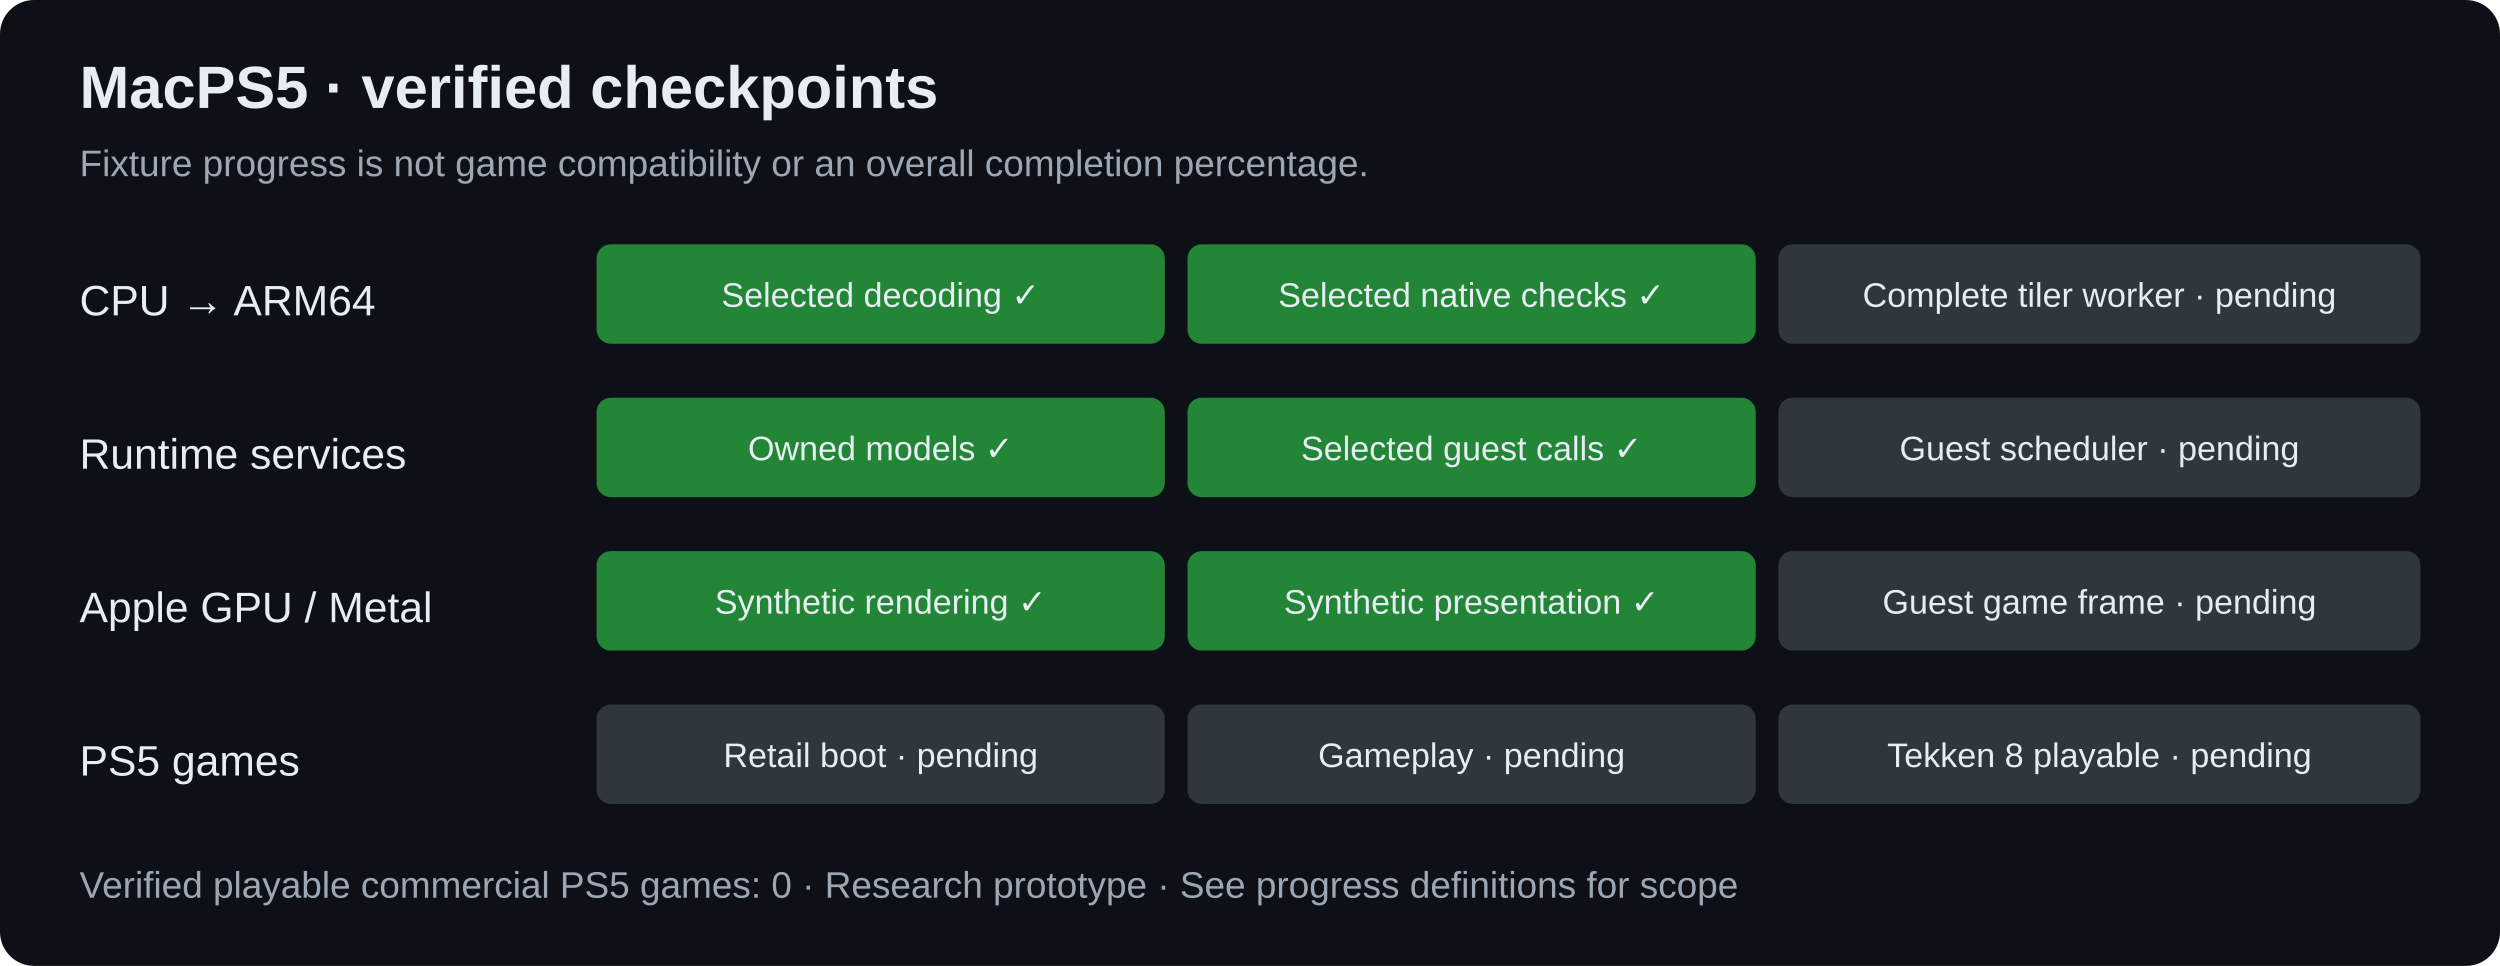
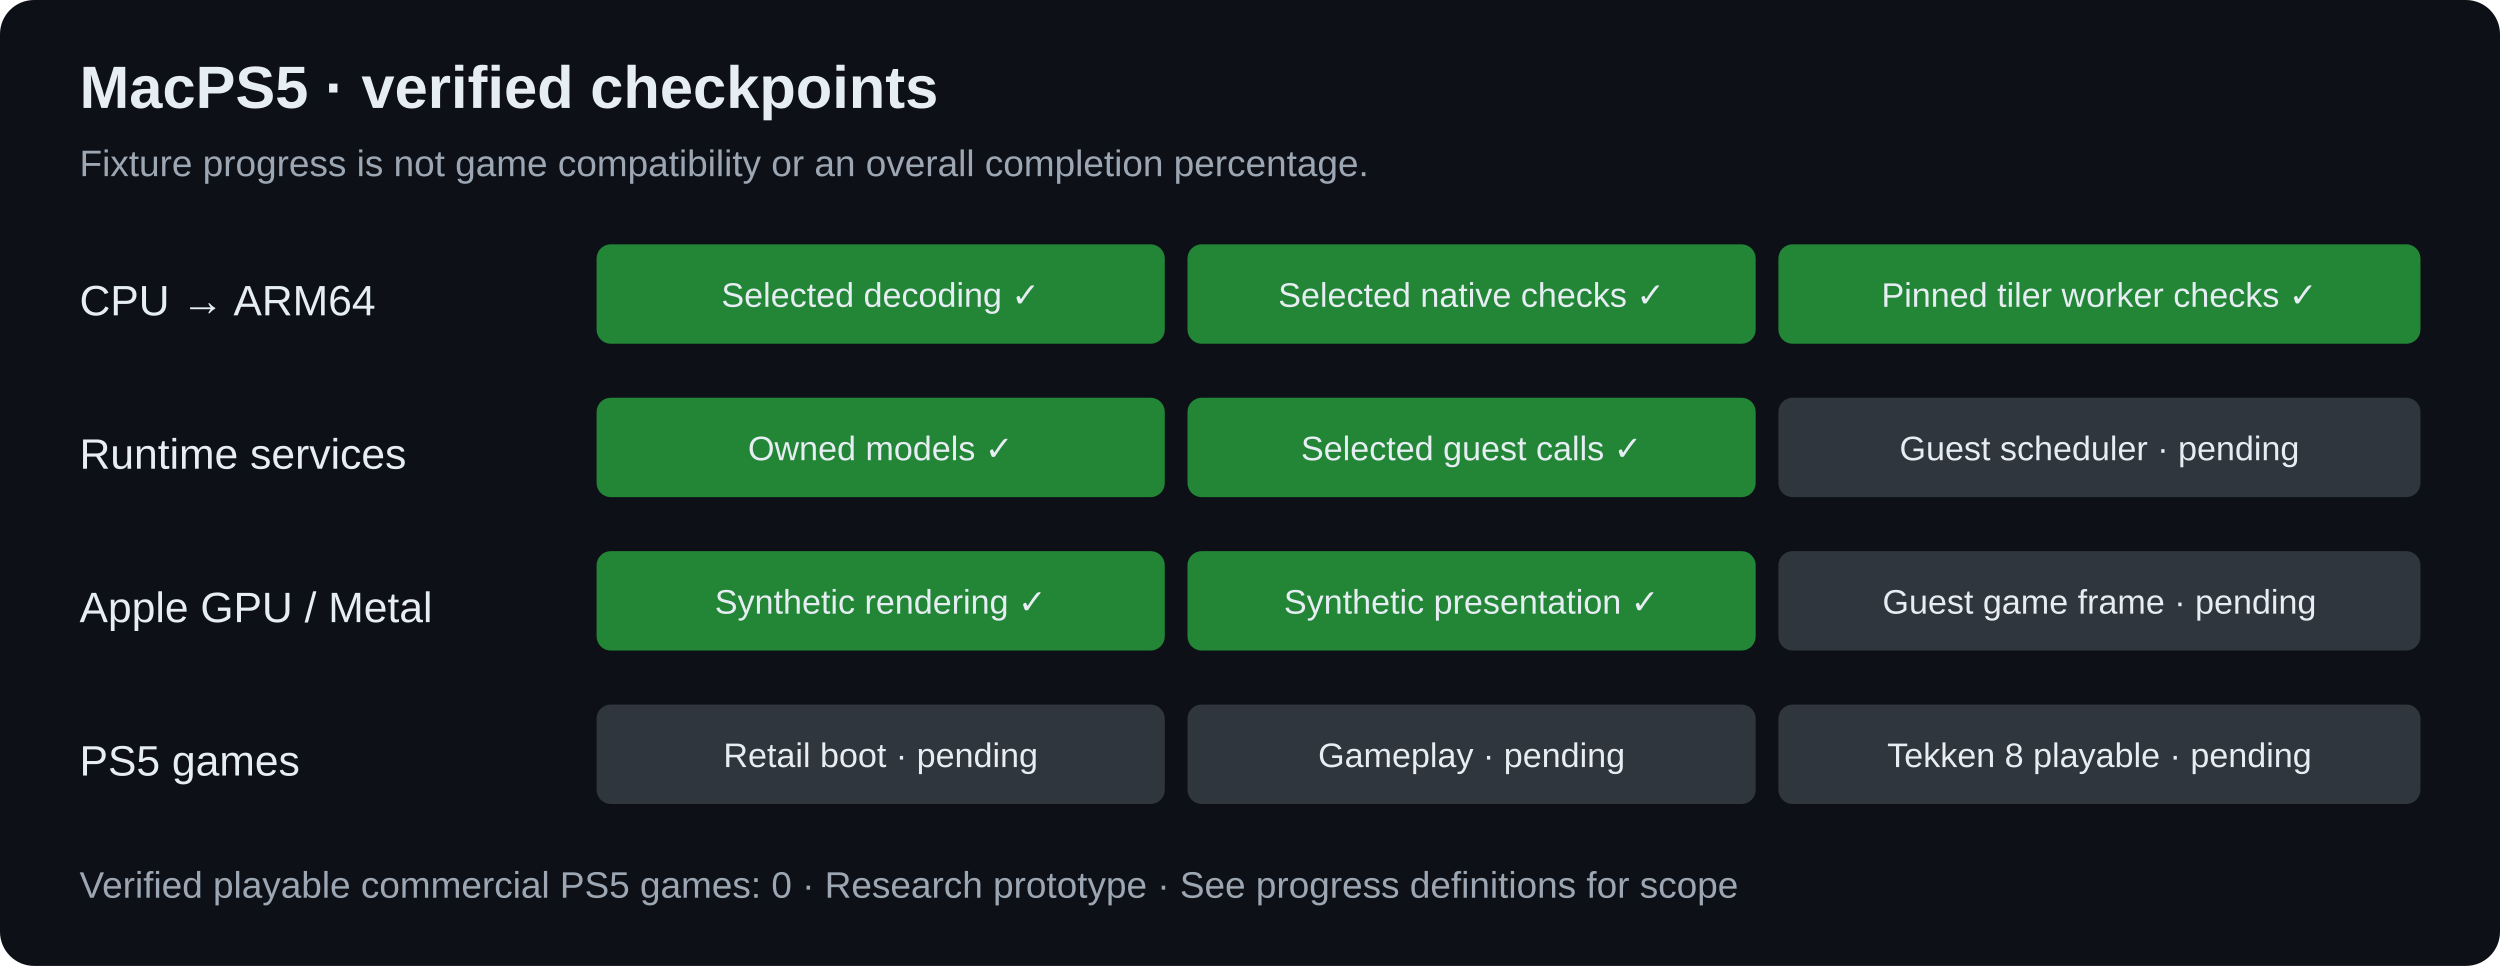
<svg xmlns="http://www.w3.org/2000/svg" width="880" height="340" viewBox="0 0 880 340" role="img" aria-labelledby="title desc">
  <rect width="880" height="340" rx="12" fill="#0d1117" />
  <g font-family="Arial,sans-serif" fill="#e6edf3">
    <text x="28" y="38" font-size="21" font-weight="bold">MacPS5 · verified checkpoints</text>
    <text x="28" y="62" font-size="13" fill="#9da7b3">Fixture progress is not game compatibility or an overall completion percentage.</text>
    <g font-size="15">
      <text x="28" y="111">CPU → ARM64</text>
      <text x="28" y="165">Runtime services</text>
      <text x="28" y="219">Apple GPU / Metal</text>
      <text x="28" y="273">PS5 games</text>
    </g>
    <g fill="#238636">
      <rect x="210" y="86" width="200" height="35" rx="5" />
      <rect x="418" y="86" width="200" height="35" rx="5" />
      <rect x="210" y="140" width="200" height="35" rx="5" />
      <rect x="418" y="140" width="200" height="35" rx="5" />
      <rect x="210" y="194" width="200" height="35" rx="5" />
      <rect x="418" y="194" width="200" height="35" rx="5" />
    </g>
    <g fill="#30363d">
-       <rect x="626" y="86" width="226" height="35" rx="5" />
+       <rect x="626" y="86" width="226" height="35" rx="5" fill="#238636" />
      <rect x="626" y="140" width="226" height="35" rx="5" />
      <rect x="626" y="194" width="226" height="35" rx="5" />
      <rect x="210" y="248" width="200" height="35" rx="5" />
      <rect x="418" y="248" width="200" height="35" rx="5" />
      <rect x="626" y="248" width="226" height="35" rx="5" />
    </g>
    <g font-size="12" text-anchor="middle">
      <text x="310" y="108">Selected decoding ✓</text>
      <text x="518" y="108">Selected native checks ✓</text>
-       <text x="739" y="108">Complete tiler worker · pending</text>
+       <text x="739" y="108">Pinned tiler worker checks ✓</text>
      <text x="310" y="162">Owned models ✓</text>
      <text x="518" y="162">Selected guest calls ✓</text>
      <text x="739" y="162">Guest scheduler · pending</text>
      <text x="310" y="216">Synthetic rendering ✓</text>
      <text x="518" y="216">Synthetic presentation ✓</text>
      <text x="739" y="216">Guest game frame · pending</text>
      <text x="310" y="270">Retail boot · pending</text>
      <text x="518" y="270">Gameplay · pending</text>
      <text x="739" y="270">Tekken 8 playable · pending</text>
    </g>
    <text x="28" y="316" font-size="13" fill="#9da7b3">Verified playable commercial PS5 games: 0 · Research prototype · See progress definitions for scope</text>
  </g>
</svg>
